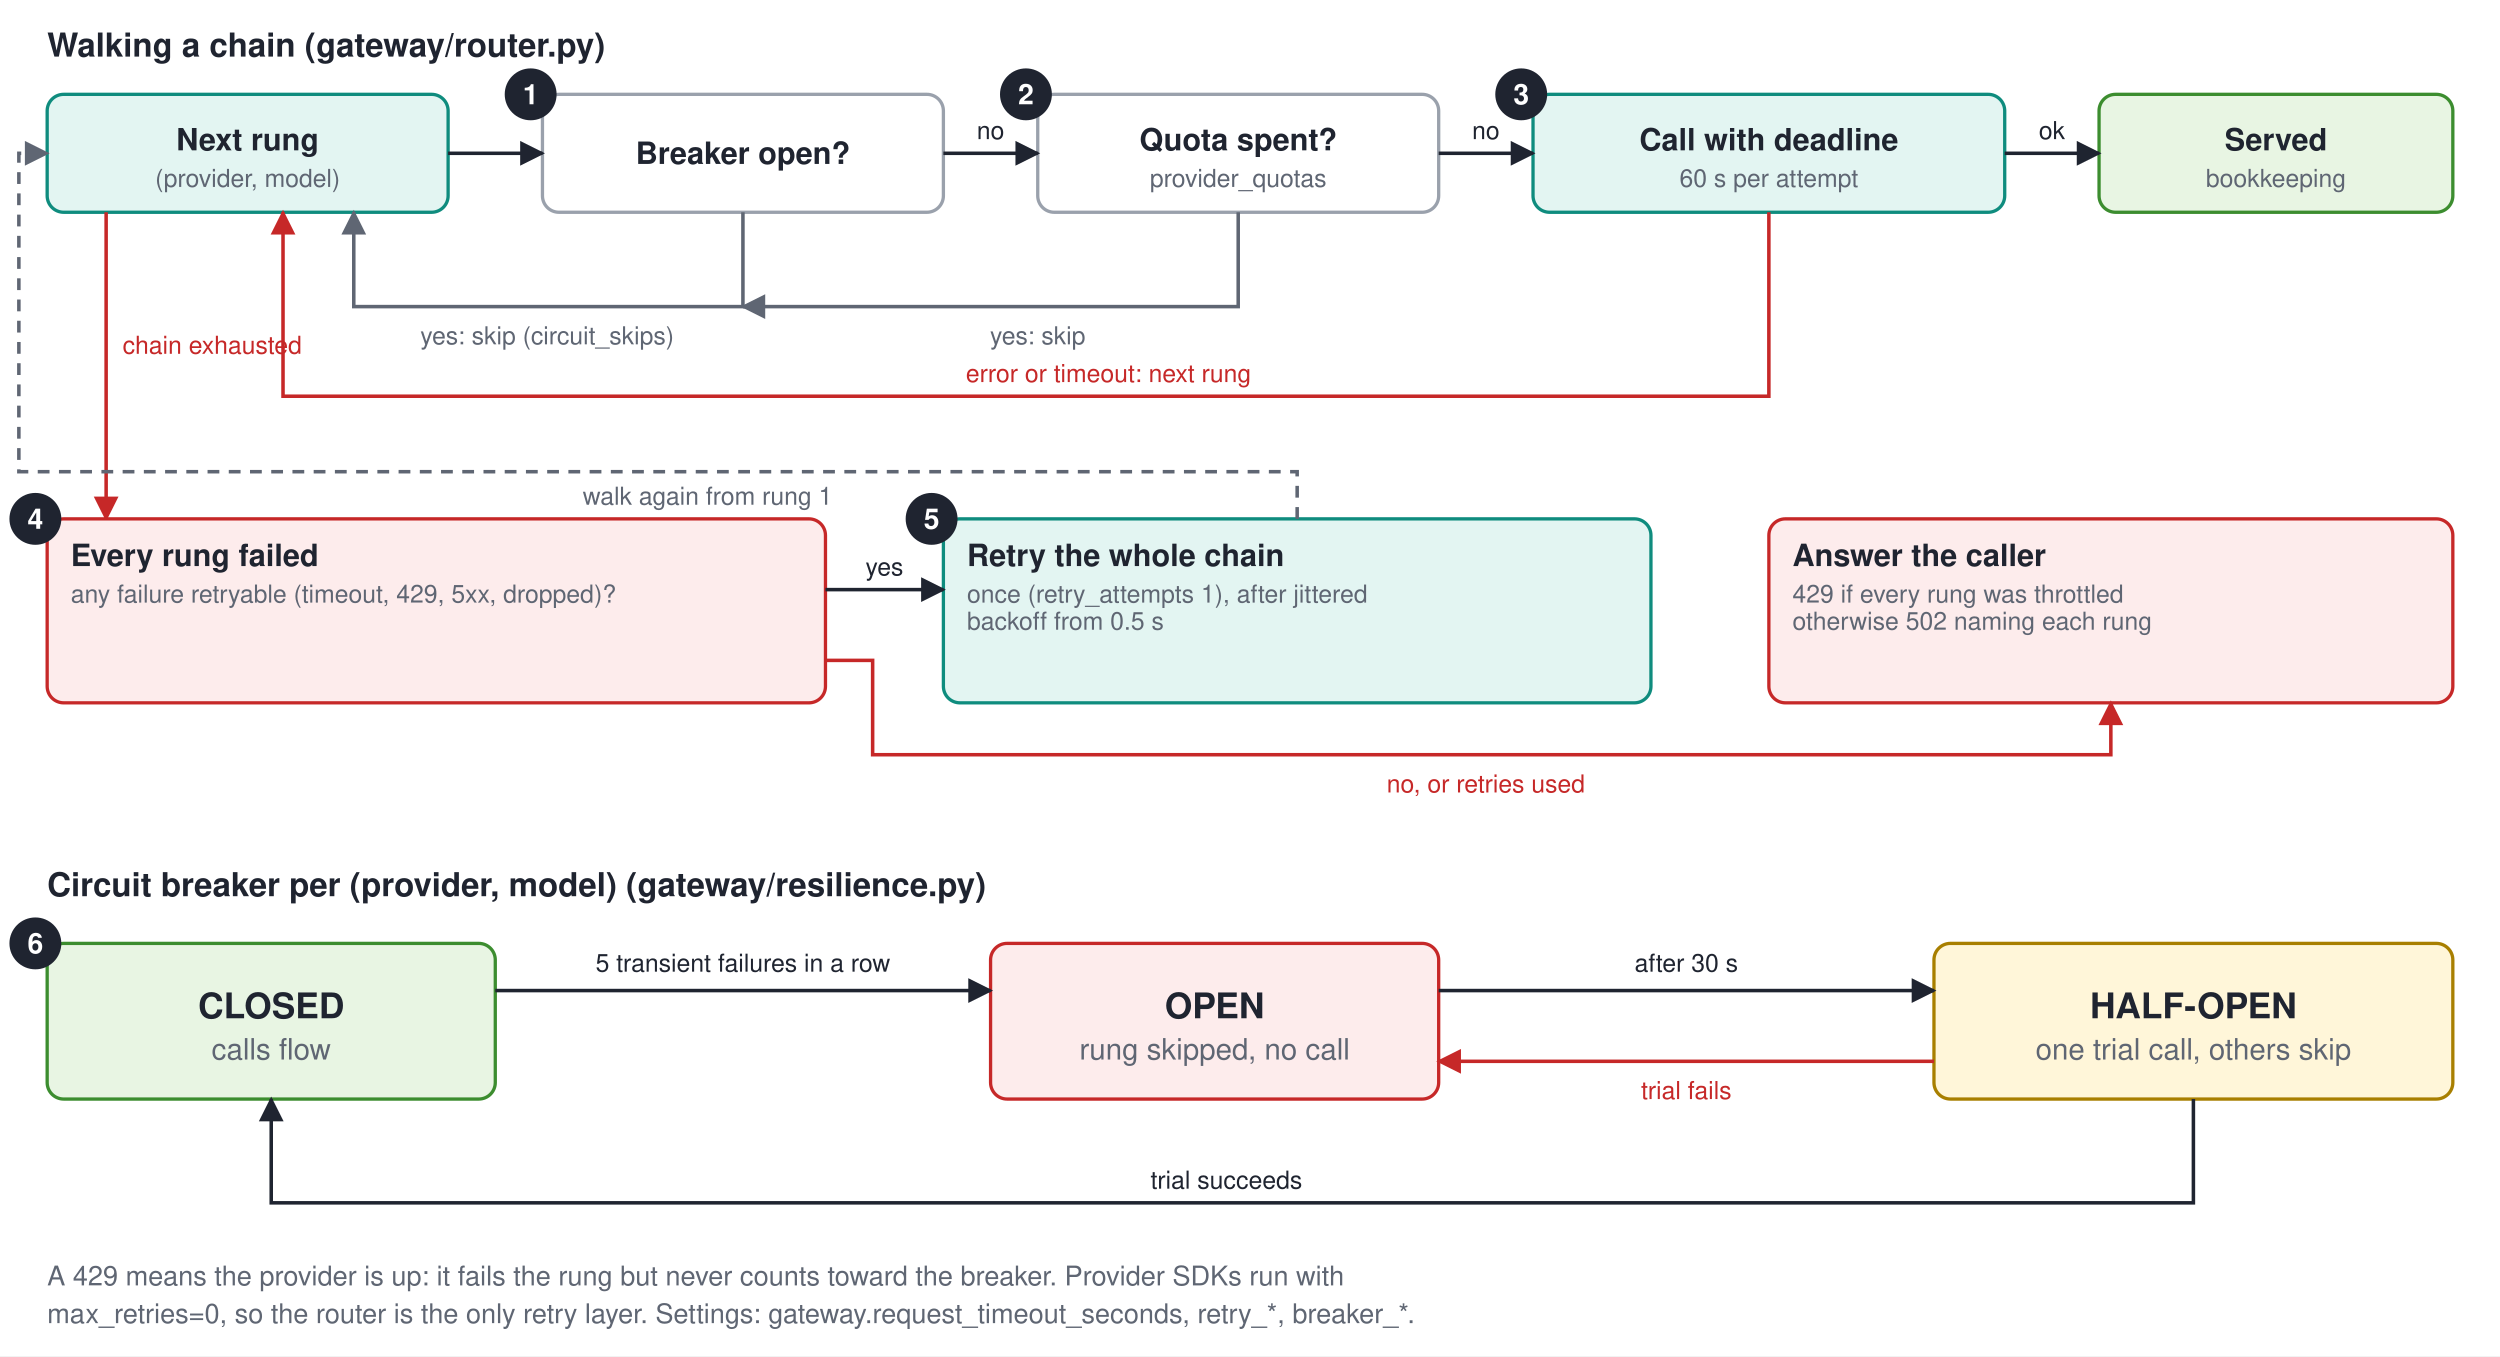
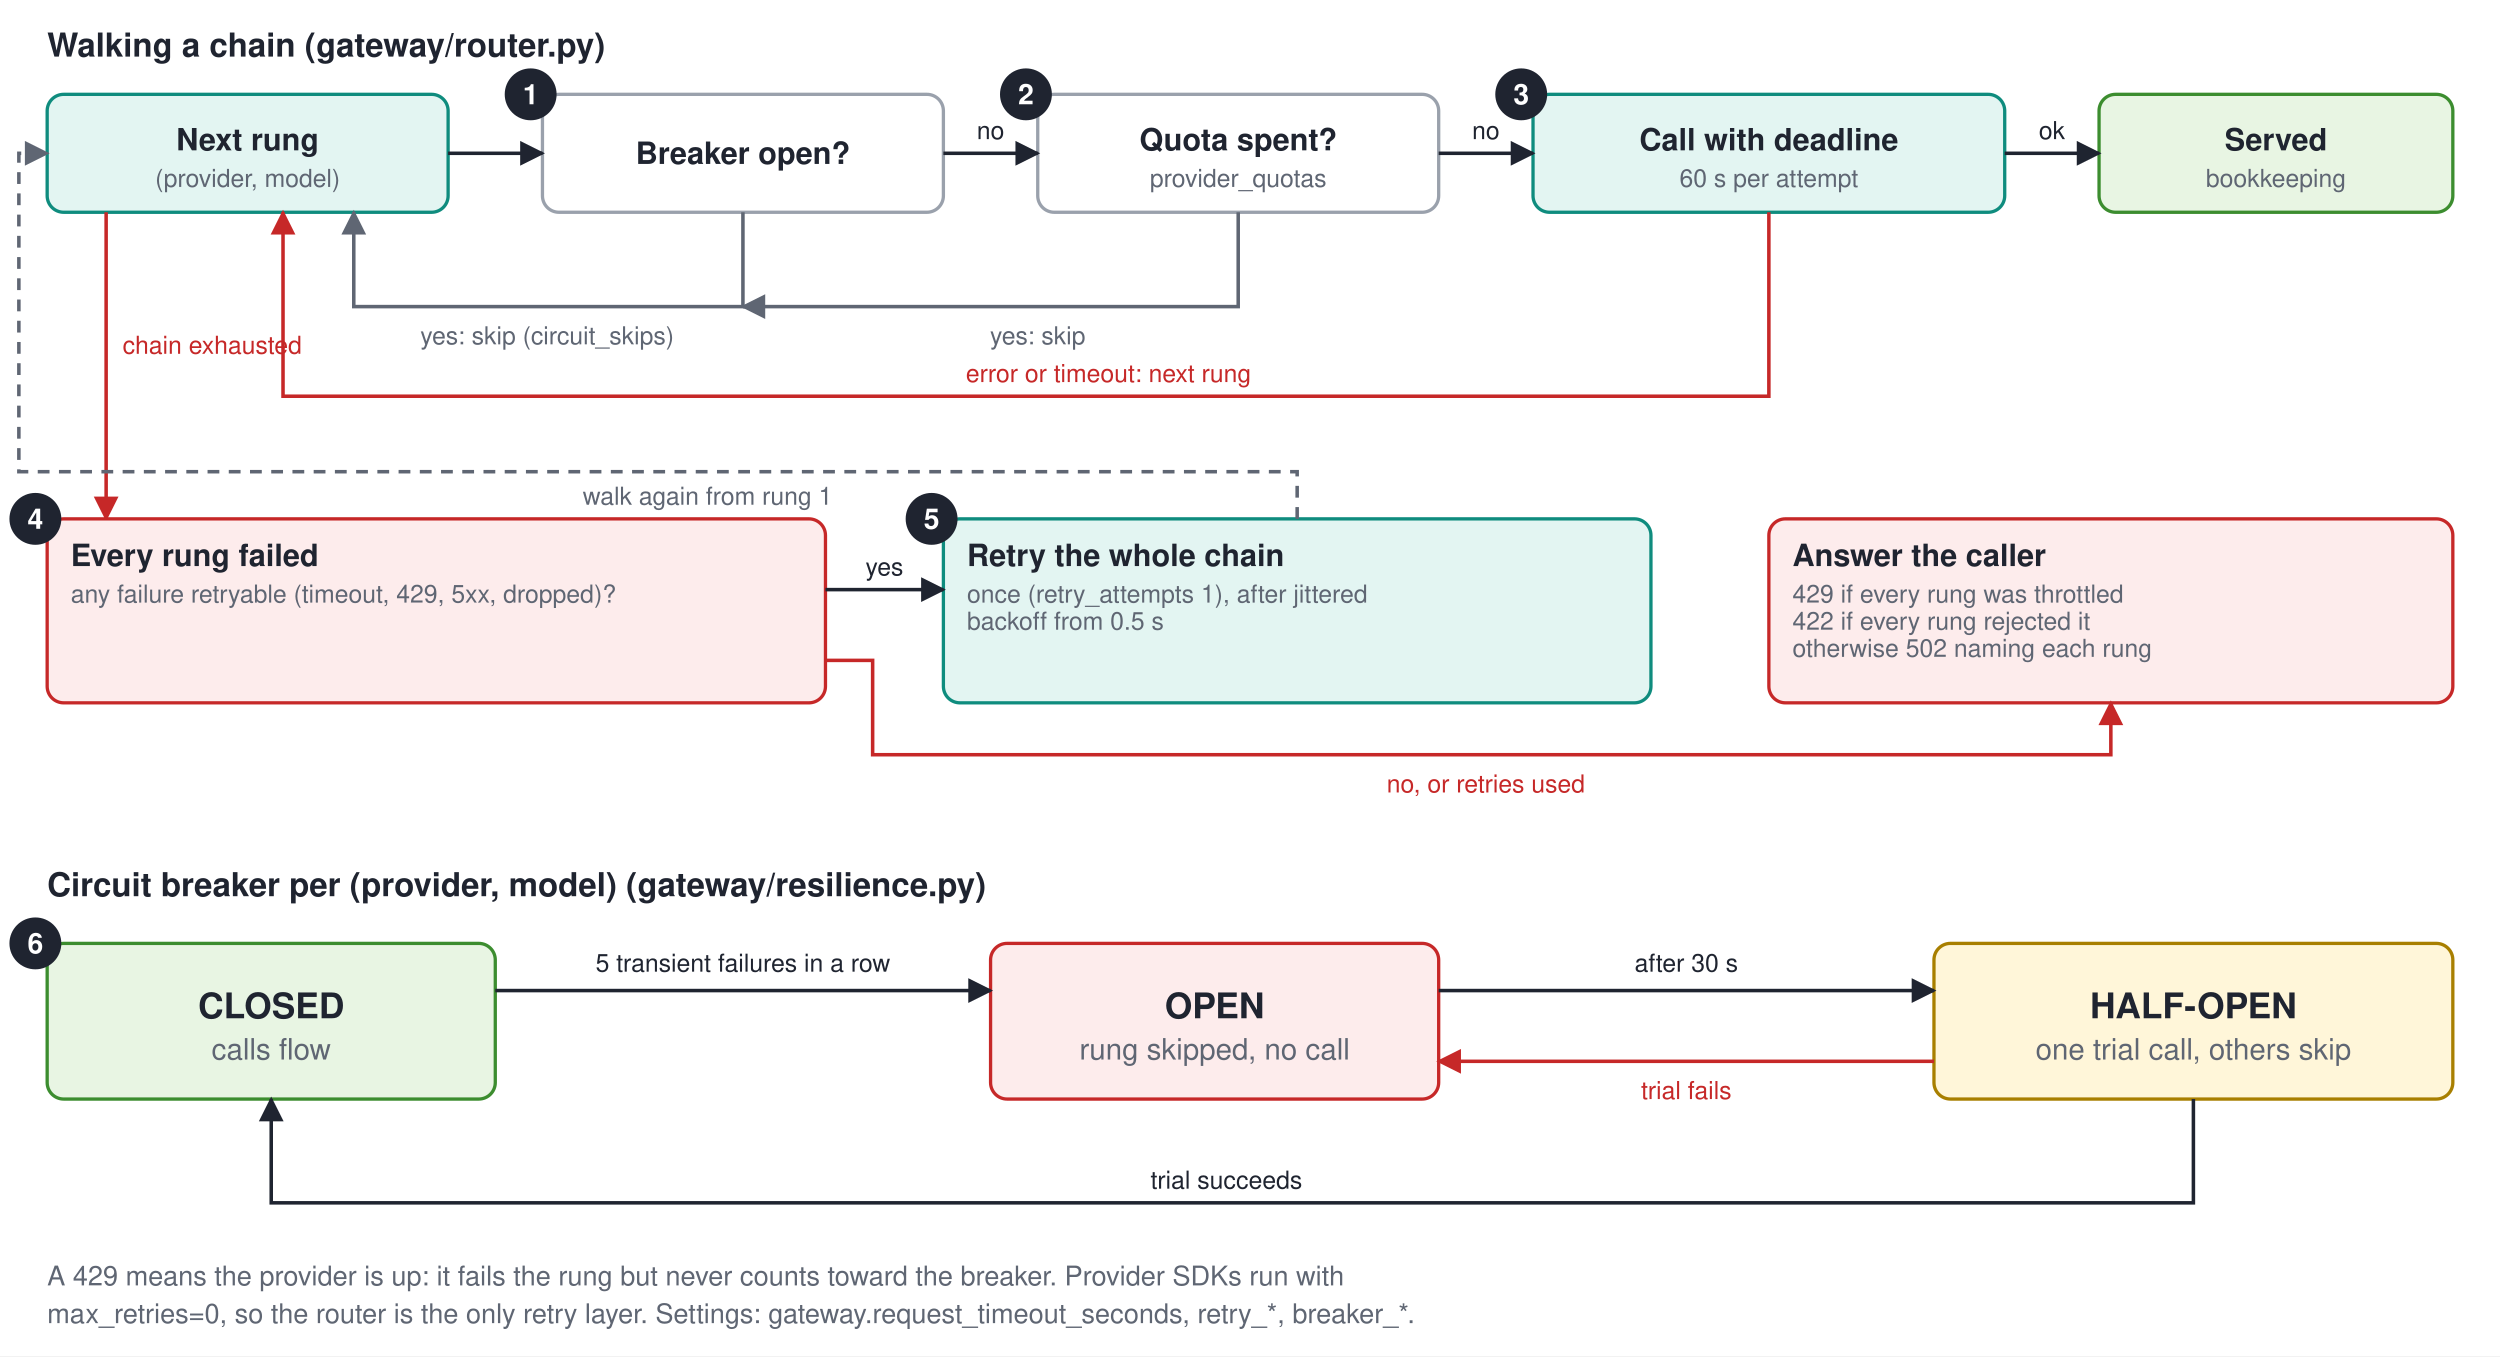
<svg xmlns="http://www.w3.org/2000/svg" viewBox="0 0 1060 575" width="1060" height="575" font-family="'Helvetica Neue', Helvetica, Arial, sans-serif" role="img">
  <defs>
    <marker id="arrow-ink" viewBox="0 0 10 10" refX="9" refY="5" markerWidth="7" markerHeight="7" orient="auto-start-reverse">
      <path d="M0,0 L10,5 L0,10 z" fill="#1F2430" />
    </marker>
    <marker id="arrow-muted" viewBox="0 0 10 10" refX="9" refY="5" markerWidth="7" markerHeight="7" orient="auto-start-reverse">
      <path d="M0,0 L10,5 L0,10 z" fill="#5F6673" />
    </marker>
    <marker id="arrow-error" viewBox="0 0 10 10" refX="9" refY="5" markerWidth="7" markerHeight="7" orient="auto-start-reverse">
      <path d="M0,0 L10,5 L0,10 z" fill="#C62828" />
    </marker>
  </defs>
  <rect width="1060" height="575" fill="#FFFFFF" />
  <text x="20" y="24" font-size="14" font-weight="bold" fill="#1F2430" text-anchor="start">Walking a chain (gateway/router.py)</text>
  <rect x="20" y="40" width="170" height="50" rx="7" fill="#E3F5F2" stroke="#0F8C7E" stroke-width="1.4" />
  <text x="105.0" y="63.75" font-size="13" font-weight="bold" fill="#1F2430" text-anchor="middle">Next rung</text>
  <text x="105.0" y="79.25" font-size="10.5" font-weight="normal" fill="#5F6673" text-anchor="middle">(provider, model)</text>
  <rect x="230" y="40" width="170" height="50" rx="7" fill="#FFFFFF" stroke="#9AA1AC" stroke-width="1.4" />
  <text x="315.0" y="69.5" font-size="13" font-weight="bold" fill="#1F2430" text-anchor="middle">Breaker open?</text>
  <rect x="440" y="40" width="170" height="50" rx="7" fill="#FFFFFF" stroke="#9AA1AC" stroke-width="1.4" />
  <text x="525.0" y="63.75" font-size="13" font-weight="bold" fill="#1F2430" text-anchor="middle">Quota spent?</text>
  <text x="525.0" y="79.25" font-size="10.5" font-weight="normal" fill="#5F6673" text-anchor="middle">provider_quotas</text>
  <rect x="650" y="40" width="200" height="50" rx="7" fill="#E3F5F2" stroke="#0F8C7E" stroke-width="1.4" />
  <text x="750.0" y="63.75" font-size="13" font-weight="bold" fill="#1F2430" text-anchor="middle">Call with deadline</text>
  <text x="750.0" y="79.25" font-size="10.5" font-weight="normal" fill="#5F6673" text-anchor="middle">60 s per attempt</text>
  <rect x="890" y="40" width="150" height="50" rx="7" fill="#E8F5E3" stroke="#3C8D2F" stroke-width="1.4" />
  <text x="965.0" y="63.75" font-size="13" font-weight="bold" fill="#1F2430" text-anchor="middle">Served</text>
  <text x="965.0" y="79.25" font-size="10.5" font-weight="normal" fill="#5F6673" text-anchor="middle">bookkeeping</text>
  <polyline points="190,65 230,65" fill="none" stroke="#1F2430" stroke-width="1.5" marker-end="url(#arrow-ink)" />
  <polyline points="400,65 440,65" fill="none" stroke="#1F2430" stroke-width="1.5" marker-end="url(#arrow-ink)" />
  <text x="420" y="59" font-size="10.5" font-weight="normal" fill="#1F2430" text-anchor="middle">no</text>
  <polyline points="610,65 650,65" fill="none" stroke="#1F2430" stroke-width="1.5" marker-end="url(#arrow-ink)" />
  <text x="630" y="59" font-size="10.5" font-weight="normal" fill="#1F2430" text-anchor="middle">no</text>
  <polyline points="850,65 890,65" fill="none" stroke="#1F2430" stroke-width="1.5" marker-end="url(#arrow-ink)" />
  <text x="870" y="59" font-size="10.5" font-weight="normal" fill="#1F2430" text-anchor="middle">ok</text>
  <polyline points="315,90 315,130 150,130 150,90" fill="none" stroke="#5F6673" stroke-width="1.5" marker-end="url(#arrow-muted)" />
  <text x="232" y="146" font-size="10.5" font-weight="normal" fill="#5F6673" text-anchor="middle">yes: skip (circuit_skips)</text>
  <polyline points="525,90 525,130 315,130" fill="none" stroke="#5F6673" stroke-width="1.5" marker-end="url(#arrow-muted)" />
  <text x="440" y="146" font-size="10.5" font-weight="normal" fill="#5F6673" text-anchor="middle">yes: skip</text>
  <polyline points="750,90 750,168 120,168 120,90" fill="none" stroke="#C62828" stroke-width="1.5" marker-end="url(#arrow-error)" />
  <text x="470" y="162" font-size="10.5" font-weight="normal" fill="#C62828" text-anchor="middle">error or timeout: next rung</text>
  <polyline points="45,90 45,220" fill="none" stroke="#C62828" stroke-width="1.5" marker-end="url(#arrow-error)" />
  <text x="52" y="150" font-size="10.5" font-weight="normal" fill="#C62828" text-anchor="start">chain exhausted</text>
  <rect x="20" y="220" width="330" height="78" rx="7" fill="#FDECEC" stroke="#C62828" stroke-width="1.4" />
  <text x="30" y="240" font-size="13" font-weight="bold" fill="#1F2430" text-anchor="start">Every rung failed</text>
  <text x="30" y="255.5" font-size="10.5" font-weight="normal" fill="#5F6673" text-anchor="start">any failure retryable (timeout, 429, 5xx, dropped)?</text>
  <rect x="400" y="220" width="300" height="78" rx="7" fill="#E3F5F2" stroke="#0F8C7E" stroke-width="1.4" />
  <text x="410" y="240" font-size="13" font-weight="bold" fill="#1F2430" text-anchor="start">Retry the whole chain</text>
  <text x="410" y="255.5" font-size="10.5" font-weight="normal" fill="#5F6673" text-anchor="start">once (retry_attempts 1), after jittered</text>
  <text x="410" y="267.0" font-size="10.5" font-weight="normal" fill="#5F6673" text-anchor="start">backoff from 0.5 s</text>
  <rect x="750" y="220" width="290" height="78" rx="7" fill="#FDECEC" stroke="#C62828" stroke-width="1.4" />
  <text x="760" y="240" font-size="13" font-weight="bold" fill="#1F2430" text-anchor="start">Answer the caller</text>
  <text x="760" y="255.5" font-size="10.5" font-weight="normal" fill="#5F6673" text-anchor="start">429 if every rung was throttled</text>
-   <text x="760" y="267.0" font-size="10.5" font-weight="normal" fill="#5F6673" text-anchor="start">otherwise 502 naming each rung</text>
+   <text x="760" y="267.0" font-size="10.5" font-weight="normal" fill="#5F6673" text-anchor="start">422 if every rung rejected it</text>
+   <text x="760" y="278.5" font-size="10.5" font-weight="normal" fill="#5F6673" text-anchor="start">otherwise 502 naming each rung</text>
  <polyline points="350,250 400,250" fill="none" stroke="#1F2430" stroke-width="1.5" marker-end="url(#arrow-ink)" />
  <text x="375" y="244" font-size="10.5" font-weight="normal" fill="#1F2430" text-anchor="middle">yes</text>
  <polyline points="350,280 370,280 370,320 895,320 895,298" fill="none" stroke="#C62828" stroke-width="1.5" marker-end="url(#arrow-error)" />
  <text x="630" y="336" font-size="10.5" font-weight="normal" fill="#C62828" text-anchor="middle">no, or retries used</text>
  <polyline points="550,220 550,200 8,200 8,65 20,65" fill="none" stroke="#5F6673" stroke-width="1.5" stroke-dasharray="5 4" marker-end="url(#arrow-muted)" />
  <text x="300" y="214" font-size="10.5" font-weight="normal" fill="#5F6673" text-anchor="middle">walk again from rung 1</text>
  <text x="20" y="380" font-size="14" font-weight="bold" fill="#1F2430" text-anchor="start">Circuit breaker per (provider, model)  (gateway/resilience.py)</text>
  <rect x="20" y="400" width="190" height="66" rx="7" fill="#E8F5E3" stroke="#3C8D2F" stroke-width="1.4" />
  <text x="115.0" y="431.75" font-size="15" font-weight="bold" fill="#1F2430" text-anchor="middle">CLOSED</text>
  <text x="115.0" y="449.25" font-size="12.5" font-weight="normal" fill="#5F6673" text-anchor="middle">calls flow</text>
  <rect x="420" y="400" width="190" height="66" rx="7" fill="#FDECEC" stroke="#C62828" stroke-width="1.4" />
  <text x="515.0" y="431.75" font-size="15" font-weight="bold" fill="#1F2430" text-anchor="middle">OPEN</text>
  <text x="515.0" y="449.25" font-size="12.5" font-weight="normal" fill="#5F6673" text-anchor="middle">rung skipped, no call</text>
  <rect x="820" y="400" width="220" height="66" rx="7" fill="#FFF6D9" stroke="#A87F00" stroke-width="1.4" />
  <text x="930.0" y="431.75" font-size="15" font-weight="bold" fill="#1F2430" text-anchor="middle">HALF-OPEN</text>
  <text x="930.0" y="449.25" font-size="12.5" font-weight="normal" fill="#5F6673" text-anchor="middle">one trial call, others skip</text>
  <polyline points="210,420 420,420" fill="none" stroke="#1F2430" stroke-width="1.5" marker-end="url(#arrow-ink)" />
  <text x="315" y="412" font-size="10.5" font-weight="normal" fill="#1F2430" text-anchor="middle">5 transient failures in a row</text>
  <polyline points="610,420 820,420" fill="none" stroke="#1F2430" stroke-width="1.5" marker-end="url(#arrow-ink)" />
  <text x="715" y="412" font-size="10.5" font-weight="normal" fill="#1F2430" text-anchor="middle">after 30 s</text>
  <polyline points="820,450 610,450" fill="none" stroke="#C62828" stroke-width="1.5" marker-end="url(#arrow-error)" />
  <text x="715" y="466" font-size="10.5" font-weight="normal" fill="#C62828" text-anchor="middle">trial fails</text>
  <polyline points="930,466 930,510 115,510 115,466" fill="none" stroke="#1F2430" stroke-width="1.5" marker-end="url(#arrow-ink)" />
  <text x="520" y="504" font-size="10.5" font-weight="normal" fill="#1F2430" text-anchor="middle">trial succeeds</text>
  <text x="20" y="545" font-size="11.5" font-weight="normal" fill="#5F6673" text-anchor="start">A 429 means the provider is up: it fails the rung but never counts toward the breaker. Provider SDKs run with</text>
  <text x="20" y="561" font-size="11.5" font-weight="normal" fill="#5F6673" text-anchor="start">max_retries=0, so the router is the only retry layer. Settings: gateway.request_timeout_seconds, retry_*, breaker_*.</text>
  <circle cx="225" cy="40" r="11" fill="#1F2430" />
  <text x="225" y="44.2" font-size="12" font-weight="bold" fill="#FFFFFF" text-anchor="middle">1</text>
  <circle cx="435" cy="40" r="11" fill="#1F2430" />
  <text x="435" y="44.2" font-size="12" font-weight="bold" fill="#FFFFFF" text-anchor="middle">2</text>
  <circle cx="645" cy="40" r="11" fill="#1F2430" />
  <text x="645" y="44.2" font-size="12" font-weight="bold" fill="#FFFFFF" text-anchor="middle">3</text>
  <circle cx="15" cy="220" r="11" fill="#1F2430" />
  <text x="15" y="224.2" font-size="12" font-weight="bold" fill="#FFFFFF" text-anchor="middle">4</text>
  <circle cx="395" cy="220" r="11" fill="#1F2430" />
  <text x="395" y="224.2" font-size="12" font-weight="bold" fill="#FFFFFF" text-anchor="middle">5</text>
  <circle cx="15" cy="400" r="11" fill="#1F2430" />
  <text x="15" y="404.2" font-size="12" font-weight="bold" fill="#FFFFFF" text-anchor="middle">6</text>
</svg>
